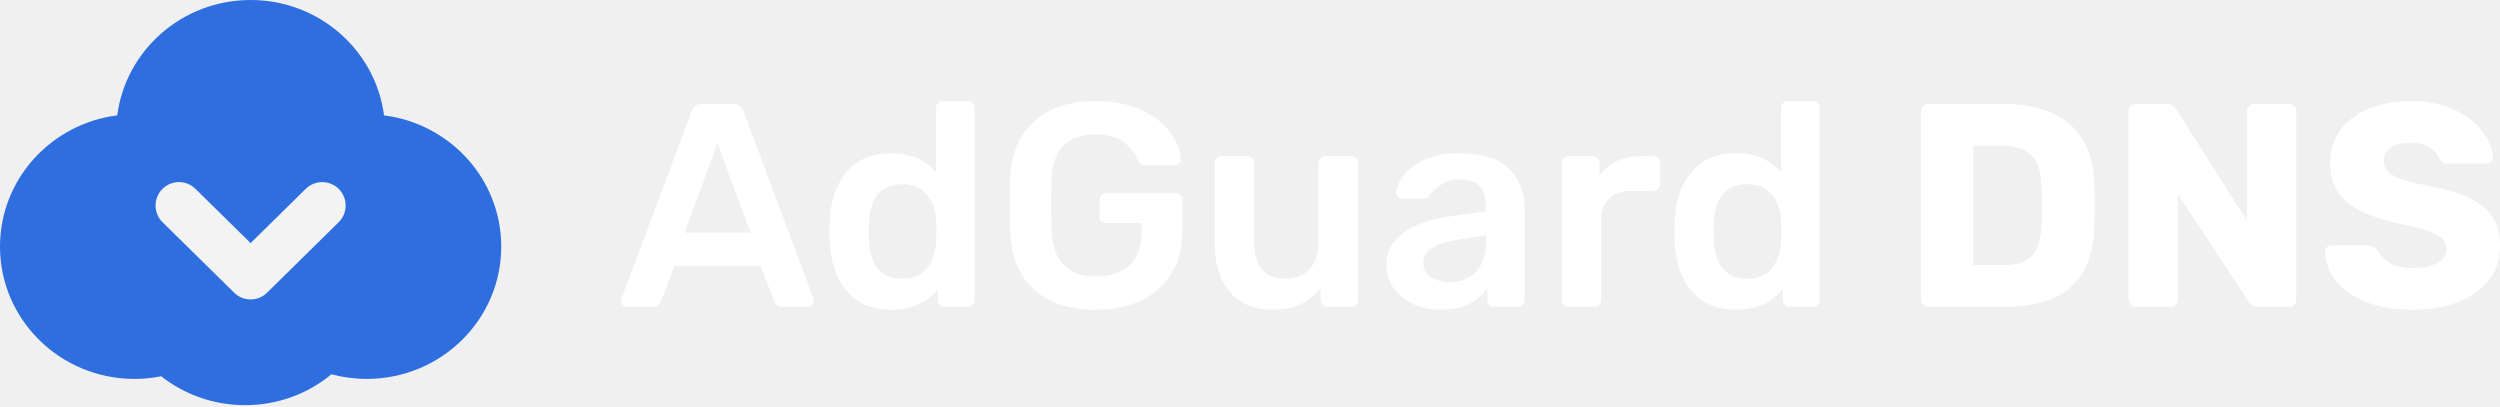
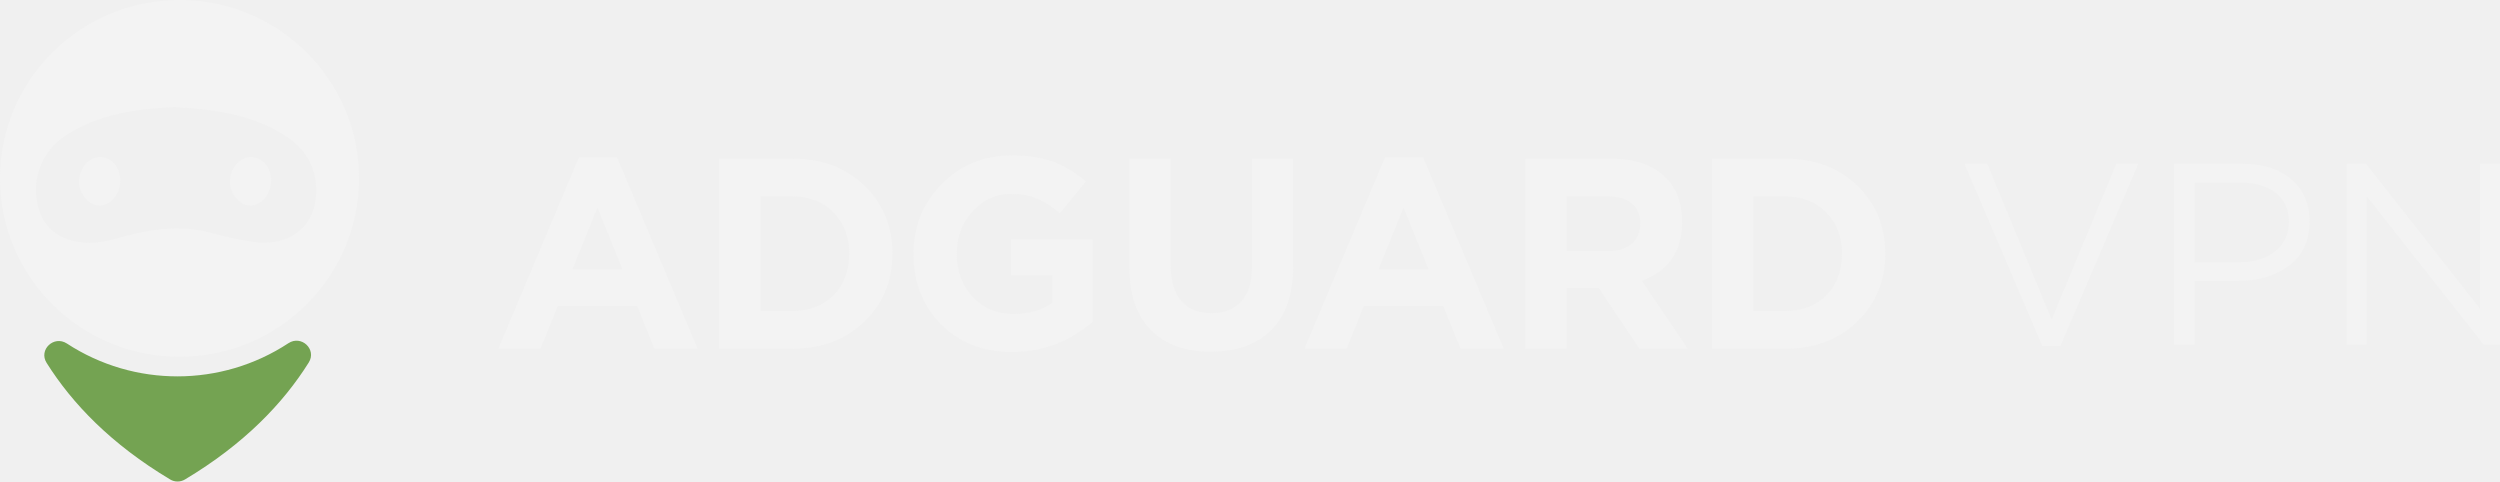
- <svg xmlns="http://www.w3.org/2000/svg" width="160" height="26" viewBox="0 0 160 26" fill="none">
-   <path fill-rule="evenodd" clip-rule="evenodd" d="M7.504 7.383C8.045 3.219 11.661 0 16.041 0C20.421 0 24.037 3.219 24.578 7.384C28.809 7.918 32.079 11.474 32.079 15.782C32.079 20.459 28.226 24.25 23.472 24.25C22.69 24.25 21.932 24.148 21.212 23.955C19.717 25.188 17.79 25.93 15.686 25.93C13.656 25.93 11.79 25.239 10.319 24.083C9.766 24.192 9.193 24.25 8.607 24.25C3.853 24.25 0 20.459 0 15.782C0 11.473 3.272 7.916 7.504 7.383Z" fill="#2F6EDE" />
-   <path d="M12.508 12.085C11.917 11.504 10.968 11.512 10.387 12.102C9.806 12.693 9.813 13.643 10.404 14.224L12.508 12.085ZM21.673 14.224C22.264 13.643 22.272 12.693 21.691 12.102C21.11 11.512 20.16 11.504 19.569 12.085L21.673 14.224ZM16.039 17.663L14.987 18.733C15.57 19.307 16.507 19.307 17.091 18.733L16.039 17.663ZM10.404 14.224L14.987 18.733L17.091 16.594L12.508 12.085L10.404 14.224ZM17.091 18.733L21.673 14.224L19.569 12.085L14.987 16.594L17.091 18.733Z" fill="#F3F3F3" />
-   <path d="M40.147 19.637C40.048 19.637 39.955 19.6 39.869 19.526C39.795 19.452 39.758 19.359 39.758 19.248L39.795 19.081L44.265 7.117C44.352 6.807 44.568 6.653 44.914 6.653H46.936C47.258 6.653 47.474 6.807 47.585 7.117L52.056 19.081C52.068 19.118 52.074 19.174 52.074 19.248C52.074 19.359 52.037 19.452 51.963 19.526C51.889 19.6 51.802 19.637 51.703 19.637H50.09C49.929 19.637 49.805 19.6 49.719 19.526C49.632 19.452 49.576 19.372 49.552 19.285L48.68 17.022H43.171L42.299 19.285C42.2 19.52 42.021 19.637 41.761 19.637H40.147ZM48.031 14.889L45.916 9.157L43.82 14.889H48.031Z" fill="white" />
-   <path d="M57.055 19.823C55.806 19.823 54.847 19.421 54.18 18.617C53.512 17.813 53.153 16.744 53.104 15.408L53.085 14.796L53.104 14.202C53.141 12.904 53.493 11.847 54.161 11.03C54.841 10.214 55.806 9.806 57.055 9.806C58.254 9.806 59.207 10.214 59.911 11.03V6.912C59.911 6.776 59.955 6.671 60.041 6.597C60.128 6.511 60.233 6.467 60.357 6.467H61.933C62.069 6.467 62.175 6.511 62.249 6.597C62.335 6.671 62.379 6.776 62.379 6.912V19.192C62.379 19.316 62.335 19.421 62.249 19.508C62.175 19.594 62.069 19.637 61.933 19.637H60.468C60.344 19.637 60.239 19.594 60.153 19.508C60.066 19.421 60.023 19.316 60.023 19.192V18.506C59.318 19.384 58.329 19.823 57.055 19.823ZM57.741 17.838C58.459 17.838 58.99 17.609 59.337 17.152C59.683 16.694 59.874 16.131 59.911 15.464C59.924 15.315 59.93 15.074 59.93 14.74C59.93 14.419 59.924 14.184 59.911 14.036C59.887 13.417 59.689 12.892 59.318 12.459C58.959 12.014 58.434 11.791 57.741 11.791C56.406 11.791 55.695 12.613 55.608 14.258L55.59 14.815L55.608 15.371C55.695 17.016 56.406 17.838 57.741 17.838Z" fill="white" />
-   <path d="M70.119 19.823C68.425 19.823 67.102 19.384 66.149 18.506C65.21 17.628 64.709 16.404 64.647 14.833C64.635 14.475 64.628 13.899 64.628 13.108C64.628 12.316 64.635 11.742 64.647 11.383C64.709 9.849 65.216 8.65 66.168 7.784C67.132 6.906 68.45 6.467 70.119 6.467C71.257 6.467 72.234 6.659 73.05 7.042C73.866 7.426 74.484 7.908 74.905 8.489C75.325 9.058 75.548 9.621 75.573 10.177V10.214C75.573 10.313 75.535 10.4 75.461 10.474C75.387 10.536 75.294 10.567 75.183 10.567H73.272C73.149 10.567 73.056 10.548 72.994 10.511C72.932 10.462 72.877 10.381 72.827 10.27C72.654 9.812 72.351 9.423 71.918 9.101C71.485 8.767 70.886 8.6 70.119 8.6C69.253 8.6 68.573 8.835 68.079 9.305C67.596 9.775 67.337 10.499 67.299 11.476C67.287 11.834 67.281 12.378 67.281 13.108C67.281 13.825 67.287 14.369 67.299 14.74C67.374 16.707 68.326 17.69 70.156 17.69C71.034 17.69 71.739 17.455 72.271 16.985C72.802 16.503 73.068 15.791 73.068 14.852V14.277H70.805C70.669 14.277 70.558 14.233 70.471 14.147C70.397 14.06 70.36 13.949 70.36 13.813V12.83C70.36 12.694 70.397 12.582 70.471 12.496C70.558 12.409 70.669 12.366 70.805 12.366H75.239C75.375 12.366 75.48 12.409 75.554 12.496C75.641 12.582 75.684 12.694 75.684 12.83V14.777C75.684 15.804 75.455 16.7 74.997 17.467C74.552 18.221 73.909 18.803 73.068 19.211C72.227 19.619 71.244 19.823 70.119 19.823Z" fill="white" />
-   <path d="M81.419 19.823C80.281 19.823 79.385 19.452 78.73 18.71C78.074 17.956 77.746 16.935 77.746 15.649V10.437C77.746 10.313 77.79 10.208 77.876 10.121C77.963 10.035 78.068 9.992 78.192 9.992H79.824C79.96 9.992 80.065 10.035 80.139 10.121C80.226 10.196 80.269 10.301 80.269 10.437V15.538C80.269 17.071 80.943 17.838 82.291 17.838C82.934 17.838 83.441 17.634 83.812 17.226C84.195 16.818 84.387 16.255 84.387 15.538V10.437C84.387 10.313 84.43 10.208 84.517 10.121C84.603 10.035 84.709 9.992 84.832 9.992H86.465C86.601 9.992 86.706 10.035 86.78 10.121C86.867 10.196 86.91 10.301 86.91 10.437V19.192C86.91 19.316 86.867 19.421 86.78 19.508C86.706 19.594 86.601 19.637 86.465 19.637H84.962C84.838 19.637 84.733 19.594 84.647 19.508C84.56 19.421 84.517 19.316 84.517 19.192V18.432C83.824 19.359 82.792 19.823 81.419 19.823Z" fill="white" />
-   <path d="M92.161 19.823C91.53 19.823 90.949 19.699 90.417 19.452C89.898 19.192 89.484 18.846 89.175 18.413C88.878 17.98 88.729 17.504 88.729 16.985C88.729 16.144 89.07 15.464 89.75 14.944C90.43 14.425 91.363 14.073 92.551 13.887L95.092 13.516V13.127C95.092 12.582 94.956 12.174 94.684 11.902C94.412 11.63 93.973 11.494 93.367 11.494C92.959 11.494 92.625 11.575 92.365 11.735C92.118 11.884 91.92 12.032 91.772 12.181C91.623 12.341 91.524 12.446 91.475 12.496C91.425 12.644 91.332 12.718 91.197 12.718H89.768C89.657 12.718 89.558 12.681 89.471 12.607C89.397 12.533 89.36 12.434 89.36 12.31C89.372 12.001 89.521 11.649 89.805 11.253C90.102 10.857 90.553 10.517 91.159 10.233C91.765 9.948 92.507 9.806 93.385 9.806C94.844 9.806 95.908 10.134 96.576 10.789C97.244 11.445 97.578 12.304 97.578 13.368V19.192C97.578 19.316 97.534 19.421 97.448 19.508C97.373 19.594 97.268 19.637 97.132 19.637H95.63C95.506 19.637 95.401 19.594 95.314 19.508C95.228 19.421 95.185 19.316 95.185 19.192V18.469C94.912 18.864 94.523 19.192 94.016 19.452C93.521 19.699 92.903 19.823 92.161 19.823ZM92.792 18.061C93.472 18.061 94.028 17.838 94.461 17.393C94.894 16.948 95.11 16.299 95.11 15.445V15.056L93.255 15.352C92.538 15.464 91.994 15.643 91.623 15.89C91.264 16.138 91.085 16.441 91.085 16.799C91.085 17.195 91.252 17.504 91.586 17.727C91.92 17.949 92.322 18.061 92.792 18.061Z" fill="white" />
-   <path d="M100.402 19.637C100.279 19.637 100.174 19.594 100.087 19.508C100 19.421 99.957 19.316 99.957 19.192V10.455C99.957 10.332 100 10.227 100.087 10.14C100.174 10.041 100.279 9.992 100.402 9.992H101.905C102.041 9.992 102.152 10.035 102.239 10.121C102.325 10.208 102.369 10.319 102.369 10.455V11.216C102.665 10.82 103.036 10.517 103.482 10.307C103.939 10.097 104.458 9.992 105.04 9.992H105.8C105.936 9.992 106.041 10.035 106.116 10.121C106.202 10.196 106.245 10.301 106.245 10.437V11.772C106.245 11.896 106.202 12.001 106.116 12.088C106.041 12.174 105.936 12.218 105.8 12.218H104.353C103.772 12.218 103.315 12.385 102.981 12.718C102.647 13.052 102.48 13.51 102.48 14.091V19.192C102.48 19.316 102.437 19.421 102.35 19.508C102.263 19.594 102.152 19.637 102.016 19.637H100.402Z" fill="white" />
-   <path d="M111.127 19.823C109.878 19.823 108.92 19.421 108.252 18.617C107.584 17.813 107.226 16.744 107.176 15.408L107.158 14.796L107.176 14.202C107.213 12.904 107.566 11.847 108.234 11.03C108.914 10.214 109.878 9.806 111.127 9.806C112.327 9.806 113.279 10.214 113.984 11.03V6.912C113.984 6.776 114.027 6.671 114.114 6.597C114.2 6.511 114.305 6.467 114.429 6.467H116.006C116.142 6.467 116.247 6.511 116.321 6.597C116.408 6.671 116.451 6.776 116.451 6.912V19.192C116.451 19.316 116.408 19.421 116.321 19.508C116.247 19.594 116.142 19.637 116.006 19.637H114.54C114.417 19.637 114.312 19.594 114.225 19.508C114.138 19.421 114.095 19.316 114.095 19.192V18.506C113.39 19.384 112.401 19.823 111.127 19.823ZM111.814 17.838C112.531 17.838 113.063 17.609 113.409 17.152C113.755 16.694 113.947 16.131 113.984 15.464C113.996 15.315 114.002 15.074 114.002 14.74C114.002 14.419 113.996 14.184 113.984 14.036C113.959 13.417 113.761 12.892 113.39 12.459C113.032 12.014 112.506 11.791 111.814 11.791C110.478 11.791 109.767 12.613 109.68 14.258L109.662 14.815L109.68 15.371C109.767 17.016 110.478 17.838 111.814 17.838Z" fill="white" />
-   <path d="M123.41 19.637C123.286 19.637 123.175 19.594 123.076 19.508C122.99 19.409 122.946 19.297 122.946 19.174V7.117C122.946 6.98 122.99 6.869 123.076 6.783C123.175 6.696 123.286 6.653 123.41 6.653H128.233C130.051 6.653 131.461 7.086 132.462 7.951C133.464 8.817 133.99 10.072 134.039 11.717C134.051 12.075 134.058 12.552 134.058 13.145C134.058 13.739 134.051 14.209 134.039 14.555C133.977 16.274 133.464 17.554 132.499 18.395C131.547 19.223 130.156 19.637 128.326 19.637H123.41ZM128.233 16.966C129.049 16.966 129.649 16.775 130.032 16.391C130.416 15.995 130.62 15.371 130.644 14.518C130.669 14.159 130.682 13.695 130.682 13.127C130.682 12.558 130.669 12.1 130.644 11.754C130.62 10.925 130.397 10.313 129.977 9.917C129.569 9.522 128.956 9.324 128.14 9.324H126.285V16.966H128.233Z" fill="white" />
-   <path d="M136.688 19.637C136.565 19.637 136.453 19.594 136.354 19.508C136.268 19.409 136.224 19.297 136.224 19.174V7.117C136.224 6.98 136.268 6.869 136.354 6.783C136.453 6.696 136.565 6.653 136.688 6.653H138.654C138.964 6.653 139.174 6.77 139.285 7.005L143.811 14.128V7.117C143.811 6.98 143.854 6.869 143.941 6.783C144.04 6.696 144.151 6.653 144.275 6.653H146.501C146.637 6.653 146.748 6.696 146.835 6.783C146.921 6.869 146.965 6.98 146.965 7.117V19.155C146.965 19.291 146.921 19.409 146.835 19.508C146.748 19.594 146.637 19.637 146.501 19.637H144.516C144.244 19.637 144.04 19.52 143.904 19.285L139.378 12.422V19.174C139.378 19.297 139.335 19.409 139.248 19.508C139.161 19.594 139.05 19.637 138.914 19.637H136.688Z" fill="white" />
-   <path d="M154.398 19.823C153.223 19.823 152.216 19.65 151.375 19.303C150.534 18.957 149.897 18.506 149.464 17.949C149.044 17.381 148.821 16.762 148.796 16.094C148.796 15.995 148.833 15.909 148.908 15.835C148.994 15.748 149.093 15.705 149.204 15.705H151.542C151.69 15.705 151.808 15.736 151.894 15.798C151.993 15.847 152.092 15.928 152.191 16.039C152.352 16.36 152.611 16.626 152.97 16.836C153.329 17.047 153.805 17.152 154.398 17.152C155.103 17.152 155.641 17.041 156.012 16.818C156.383 16.595 156.569 16.292 156.569 15.909C156.569 15.637 156.47 15.414 156.272 15.241C156.086 15.068 155.789 14.914 155.381 14.777C154.973 14.641 154.367 14.487 153.564 14.314C152.08 14.005 150.967 13.553 150.225 12.96C149.495 12.354 149.13 11.494 149.13 10.381C149.13 9.627 149.34 8.953 149.761 8.359C150.181 7.766 150.781 7.302 151.56 6.968C152.339 6.634 153.248 6.467 154.287 6.467C155.363 6.467 156.297 6.653 157.088 7.024C157.879 7.395 158.479 7.865 158.887 8.434C159.308 8.99 159.53 9.54 159.555 10.084C159.555 10.196 159.518 10.289 159.444 10.363C159.37 10.437 159.277 10.474 159.165 10.474H156.717C156.569 10.474 156.445 10.449 156.346 10.4C156.259 10.35 156.179 10.27 156.105 10.159C156.031 9.874 155.827 9.633 155.493 9.435C155.171 9.237 154.769 9.138 154.287 9.138C153.731 9.138 153.304 9.237 153.007 9.435C152.71 9.633 152.562 9.924 152.562 10.307C152.562 10.567 152.642 10.783 152.803 10.956C152.976 11.129 153.248 11.29 153.619 11.438C154.003 11.575 154.547 11.717 155.252 11.865C156.402 12.075 157.317 12.341 157.997 12.663C158.689 12.972 159.196 13.38 159.518 13.887C159.839 14.382 160 15.006 160 15.761C160 16.589 159.759 17.312 159.277 17.931C158.807 18.537 158.145 19.007 157.292 19.341C156.451 19.662 155.487 19.823 154.398 19.823Z" fill="white" />
+ <svg xmlns="http://www.w3.org/2000/svg" fill="none" height="26" viewBox="0 0 135 26" width="135">
+   <g clip-rule="evenodd" fill-rule="evenodd">
+     <g fill="#f3f3f3">
+       <path d="m9.694 19.265c5.354 0 9.694-4.312 9.694-9.632 0-5.32-4.34-9.632-9.694-9.632-5.354 0-9.694 4.313-9.694 9.632 0 5.32 4.34 9.632 9.694 9.632zm5.621-11.995c-1.824-1.128-3.868-1.38-5.928-1.486-2.053.101-4.044.37-5.803 1.508-1.426.896-2.015 2.67-1.405 4.233.464 1.245 1.794 1.691 3.065 1.566.467-.046.918-.171 1.368-.295.202-.056.403-.112.606-.16 1.369-.329 2.739-.43 4.125-.079.783.223 1.58.396 2.385.517 1.915.229 3.377-.818 3.347-2.856-.019-1.3-.668-2.272-1.761-2.947z" />
+       <path d="m14.641 9.722c.011.74-.501 1.37-1.12 1.381-.549.009-1.094-.62-1.102-1.275-.01-.718.483-1.319 1.102-1.343.619-.025 1.109.517 1.12 1.238z" />
+       <path d="m6.491 9.722c.011.74-.501 1.37-1.12 1.381-.549.009-1.094-.62-1.102-1.275-.01-.718.484-1.319 1.102-1.343.619-.025 1.109.517 1.12 1.238z" />
+     </g>
+     <path d="m9.189 25.891c-3.197-1.911-5.296-4.107-6.673-6.297-.445-.707.397-1.502 1.098-1.043 3.631 2.37 8.334 2.364 11.959-.017.7-.461 1.544.333 1.1 1.041-1.377 2.197-3.479 4.4-6.686 6.317-.246.146-.552.146-.798 0z" fill="#74a352" />
+     <path d="m26.911 18.831 4.351-10.335h2.059l4.351 10.335h-2.335l-.928-2.301h-4.293l-.928 2.301zm4.003-4.295h2.697l-1.349-3.328zm7.924 4.295v-10.262h3.959c1.586 0 2.881.486 3.887 1.459 1.006.972 1.508 2.196 1.508 3.672 0 1.466-.505 2.688-1.516 3.665-1.01.977-2.304 1.466-3.879 1.466zm2.233-2.038h1.726c.918 0 1.658-.286 2.219-.858.561-.572.841-1.317.841-2.236 0-.909-.283-1.652-.848-2.228s-1.303-.865-2.212-.865h-1.726zm13.594 2.214c-1.576 0-2.859-.498-3.85-1.495-.991-.997-1.486-2.267-1.486-3.812 0-1.476.508-2.729 1.523-3.76 1.015-1.031 2.282-1.547 3.8-1.547.88 0 1.624.115 2.233.344s1.194.584 1.755 1.063l-1.407 1.715c-.425-.362-.836-.625-1.233-.792-.396-.166-.87-.249-1.421-.249-.812 0-1.501.315-2.067.946-.566.63-.848 1.39-.848 2.28 0 .938.288 1.715.863 2.331.575.616 1.312.924 2.212.924.831 0 1.532-.205 2.103-.616v-1.466h-2.248v-1.95h4.409v4.457c-1.266 1.085-2.712 1.627-4.336 1.627zm10.717-.015c-1.383 0-2.461-.389-3.234-1.165-.773-.777-1.16-1.908-1.16-3.394v-5.864h2.233v5.805c0 .821.191 1.449.573 1.884s.921.652 1.617.652 1.235-.21 1.617-.63c.382-.42.573-1.031.573-1.833v-5.879h2.233v5.791c0 1.525-.394 2.678-1.182 3.46-.788.782-1.878 1.173-3.27 1.173zm5.058-.161 4.351-10.335h2.059l4.351 10.335h-2.335l-.928-2.301h-4.293l-.928 2.301zm4.003-4.295h2.697l-1.349-3.328zm7.924 4.295v-10.262h4.641c1.286 0 2.272.347 2.958 1.041.58.586.87 1.378.87 2.375 0 1.573-.725 2.634-2.175 3.181l2.48 3.665h-2.611l-2.204-3.284h-1.726v3.284zm2.233-5.277h2.262c.541 0 .962-.134 1.262-.403s.45-.628.45-1.077c0-.479-.155-.843-.464-1.092s-.74-.374-1.291-.374h-2.219zm7.851 5.277v-10.262h3.959c1.586 0 2.881.486 3.886 1.459 1.006.972 1.509 2.196 1.509 3.672 0 1.466-.506 2.688-1.516 3.665-1.01.977-2.303 1.466-3.879 1.466zm2.233-2.038h1.726c.918 0 1.658-.286 2.219-.858.561-.572.841-1.317.841-2.236 0-.909-.283-1.652-.848-2.228s-1.303-.865-2.212-.865h-1.726z" fill="#f3f3f3" />
+     <path d="m111.263 18.684 4.206-9.843h-1.188l-3.493 8.419-3.478-8.419h-1.23l4.205 9.843zm7.237-.07v-3.448h2.375c1.099 0 2.014-.279 2.746-.838.731-.558 1.096-1.345 1.096-2.359 0-.968-.33-1.731-.992-2.29-.661-.558-1.55-.838-2.668-.838h-3.66v9.773zm2.417-4.454h-2.417v-4.3h2.473c.81 0 1.451.184 1.921.551.47.368.706.891.706 1.571 0 .661-.245 1.189-.734 1.585-.489.396-1.138.593-1.949.593zm6.888 4.454v-8.014l6.315 8.014h.88v-9.773h-1.076v7.832l-6.161-7.832h-1.034v9.773z" fill="#f3f3f3" />
+   </g>
</svg>
